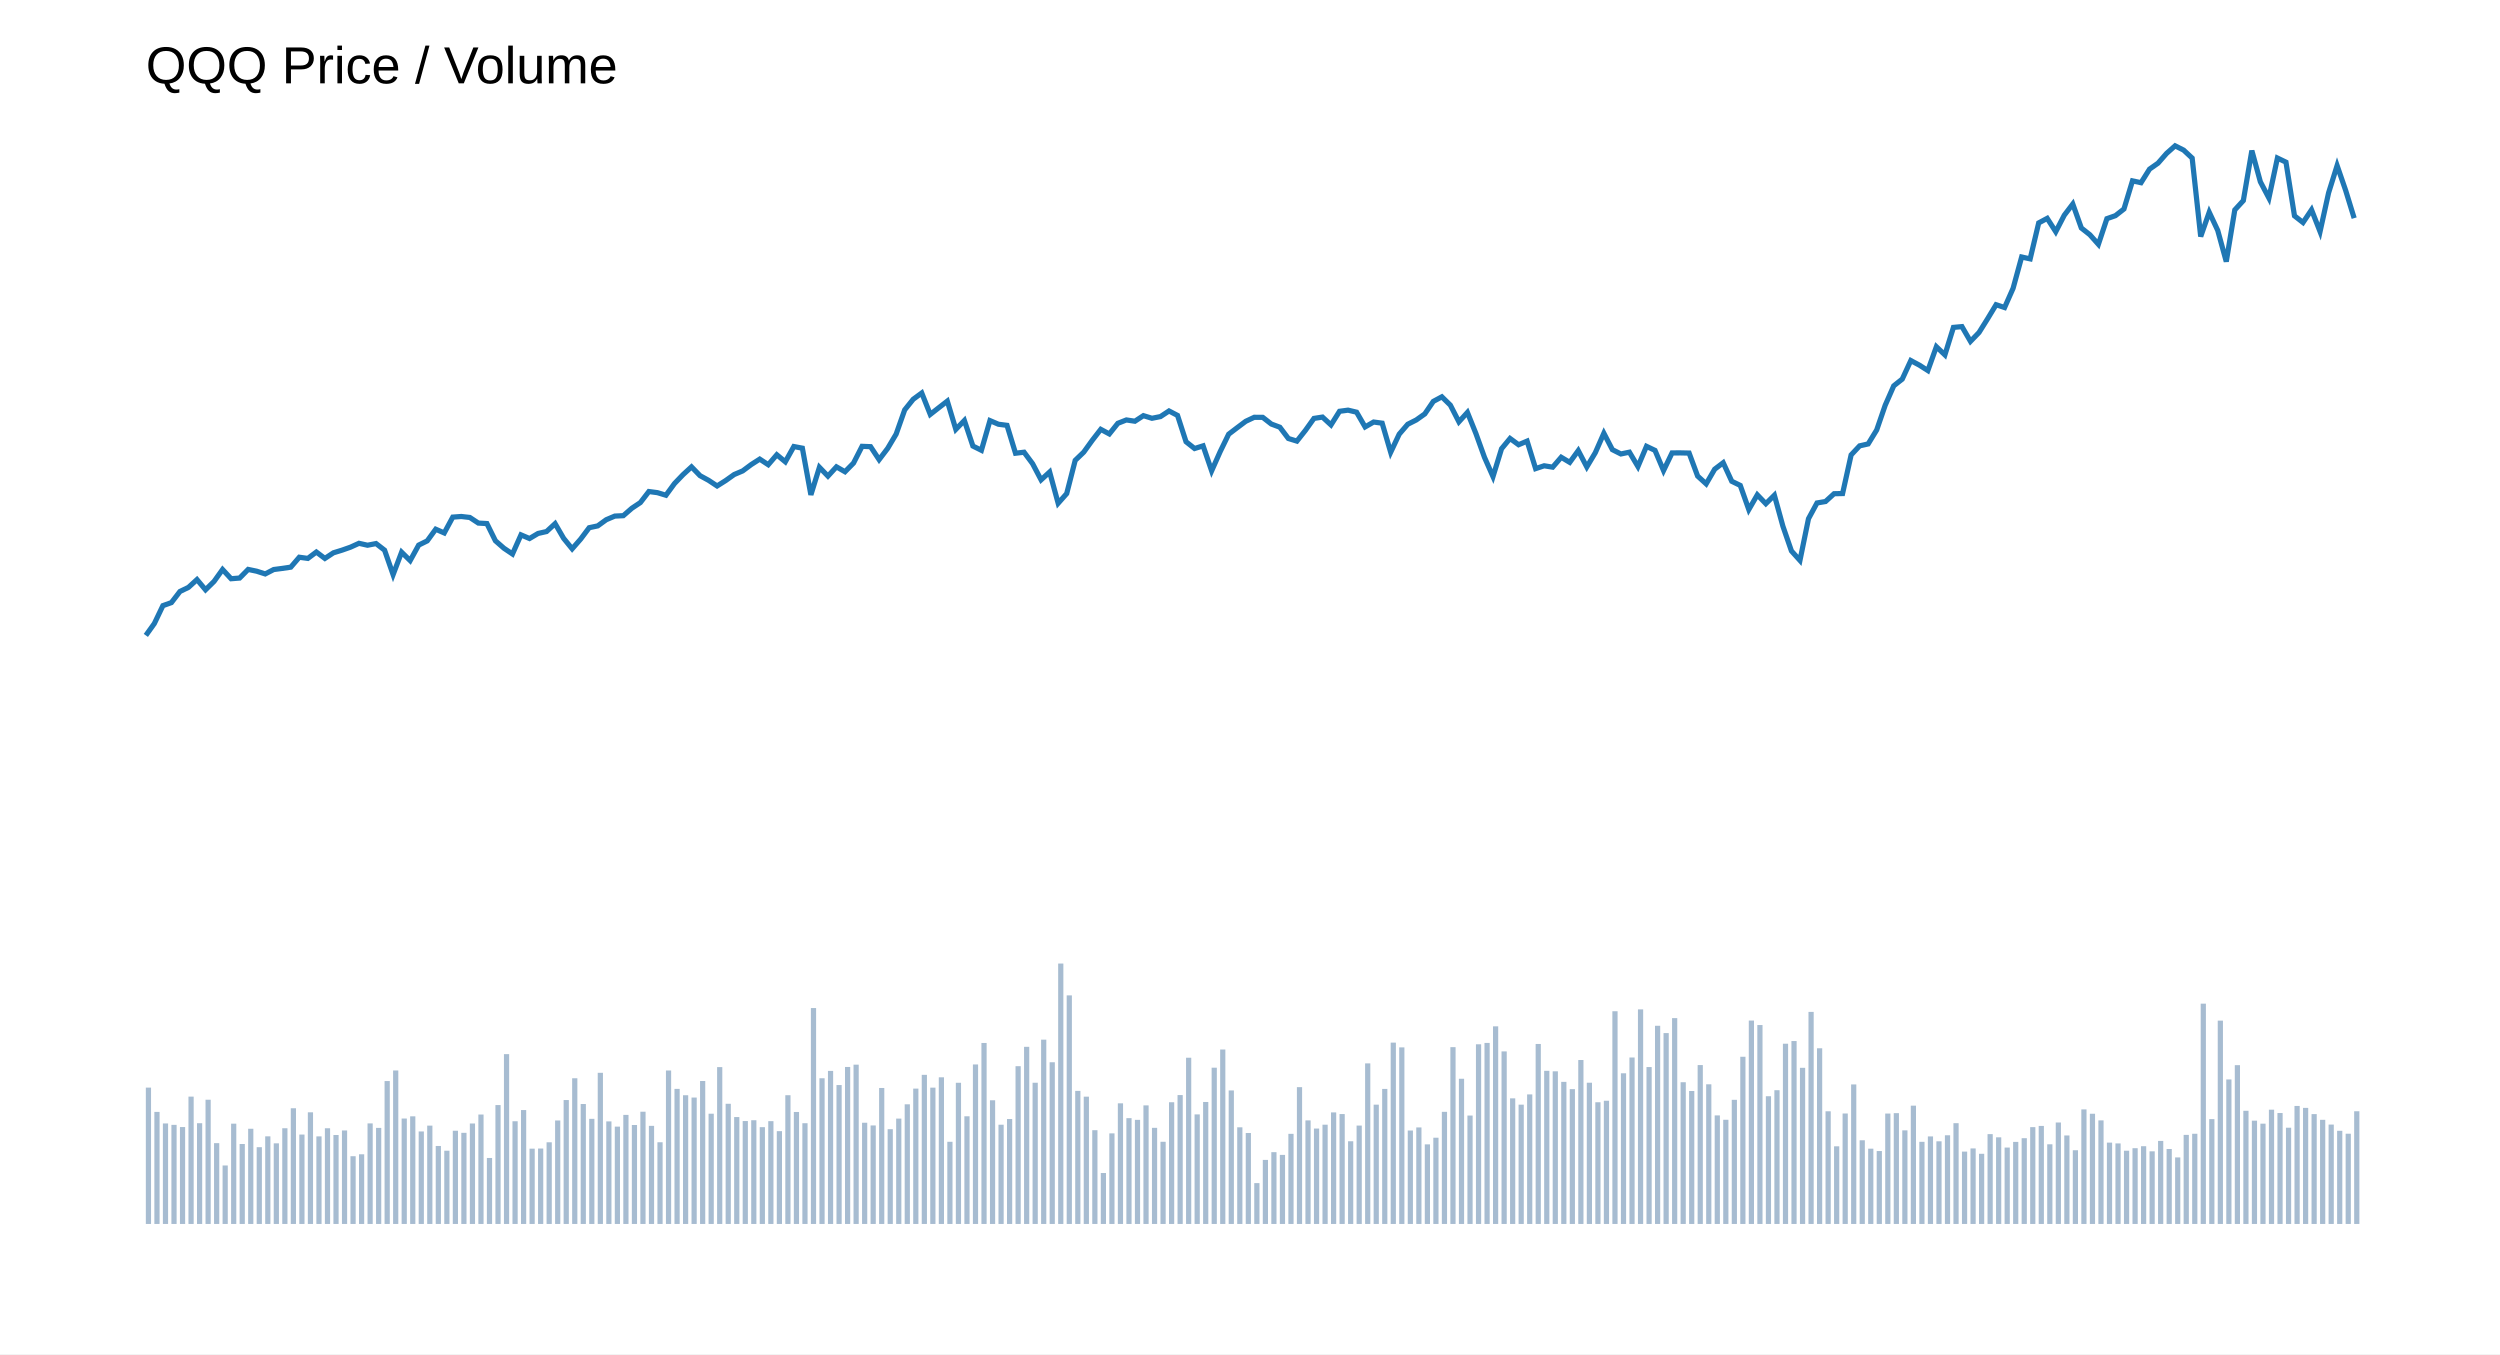
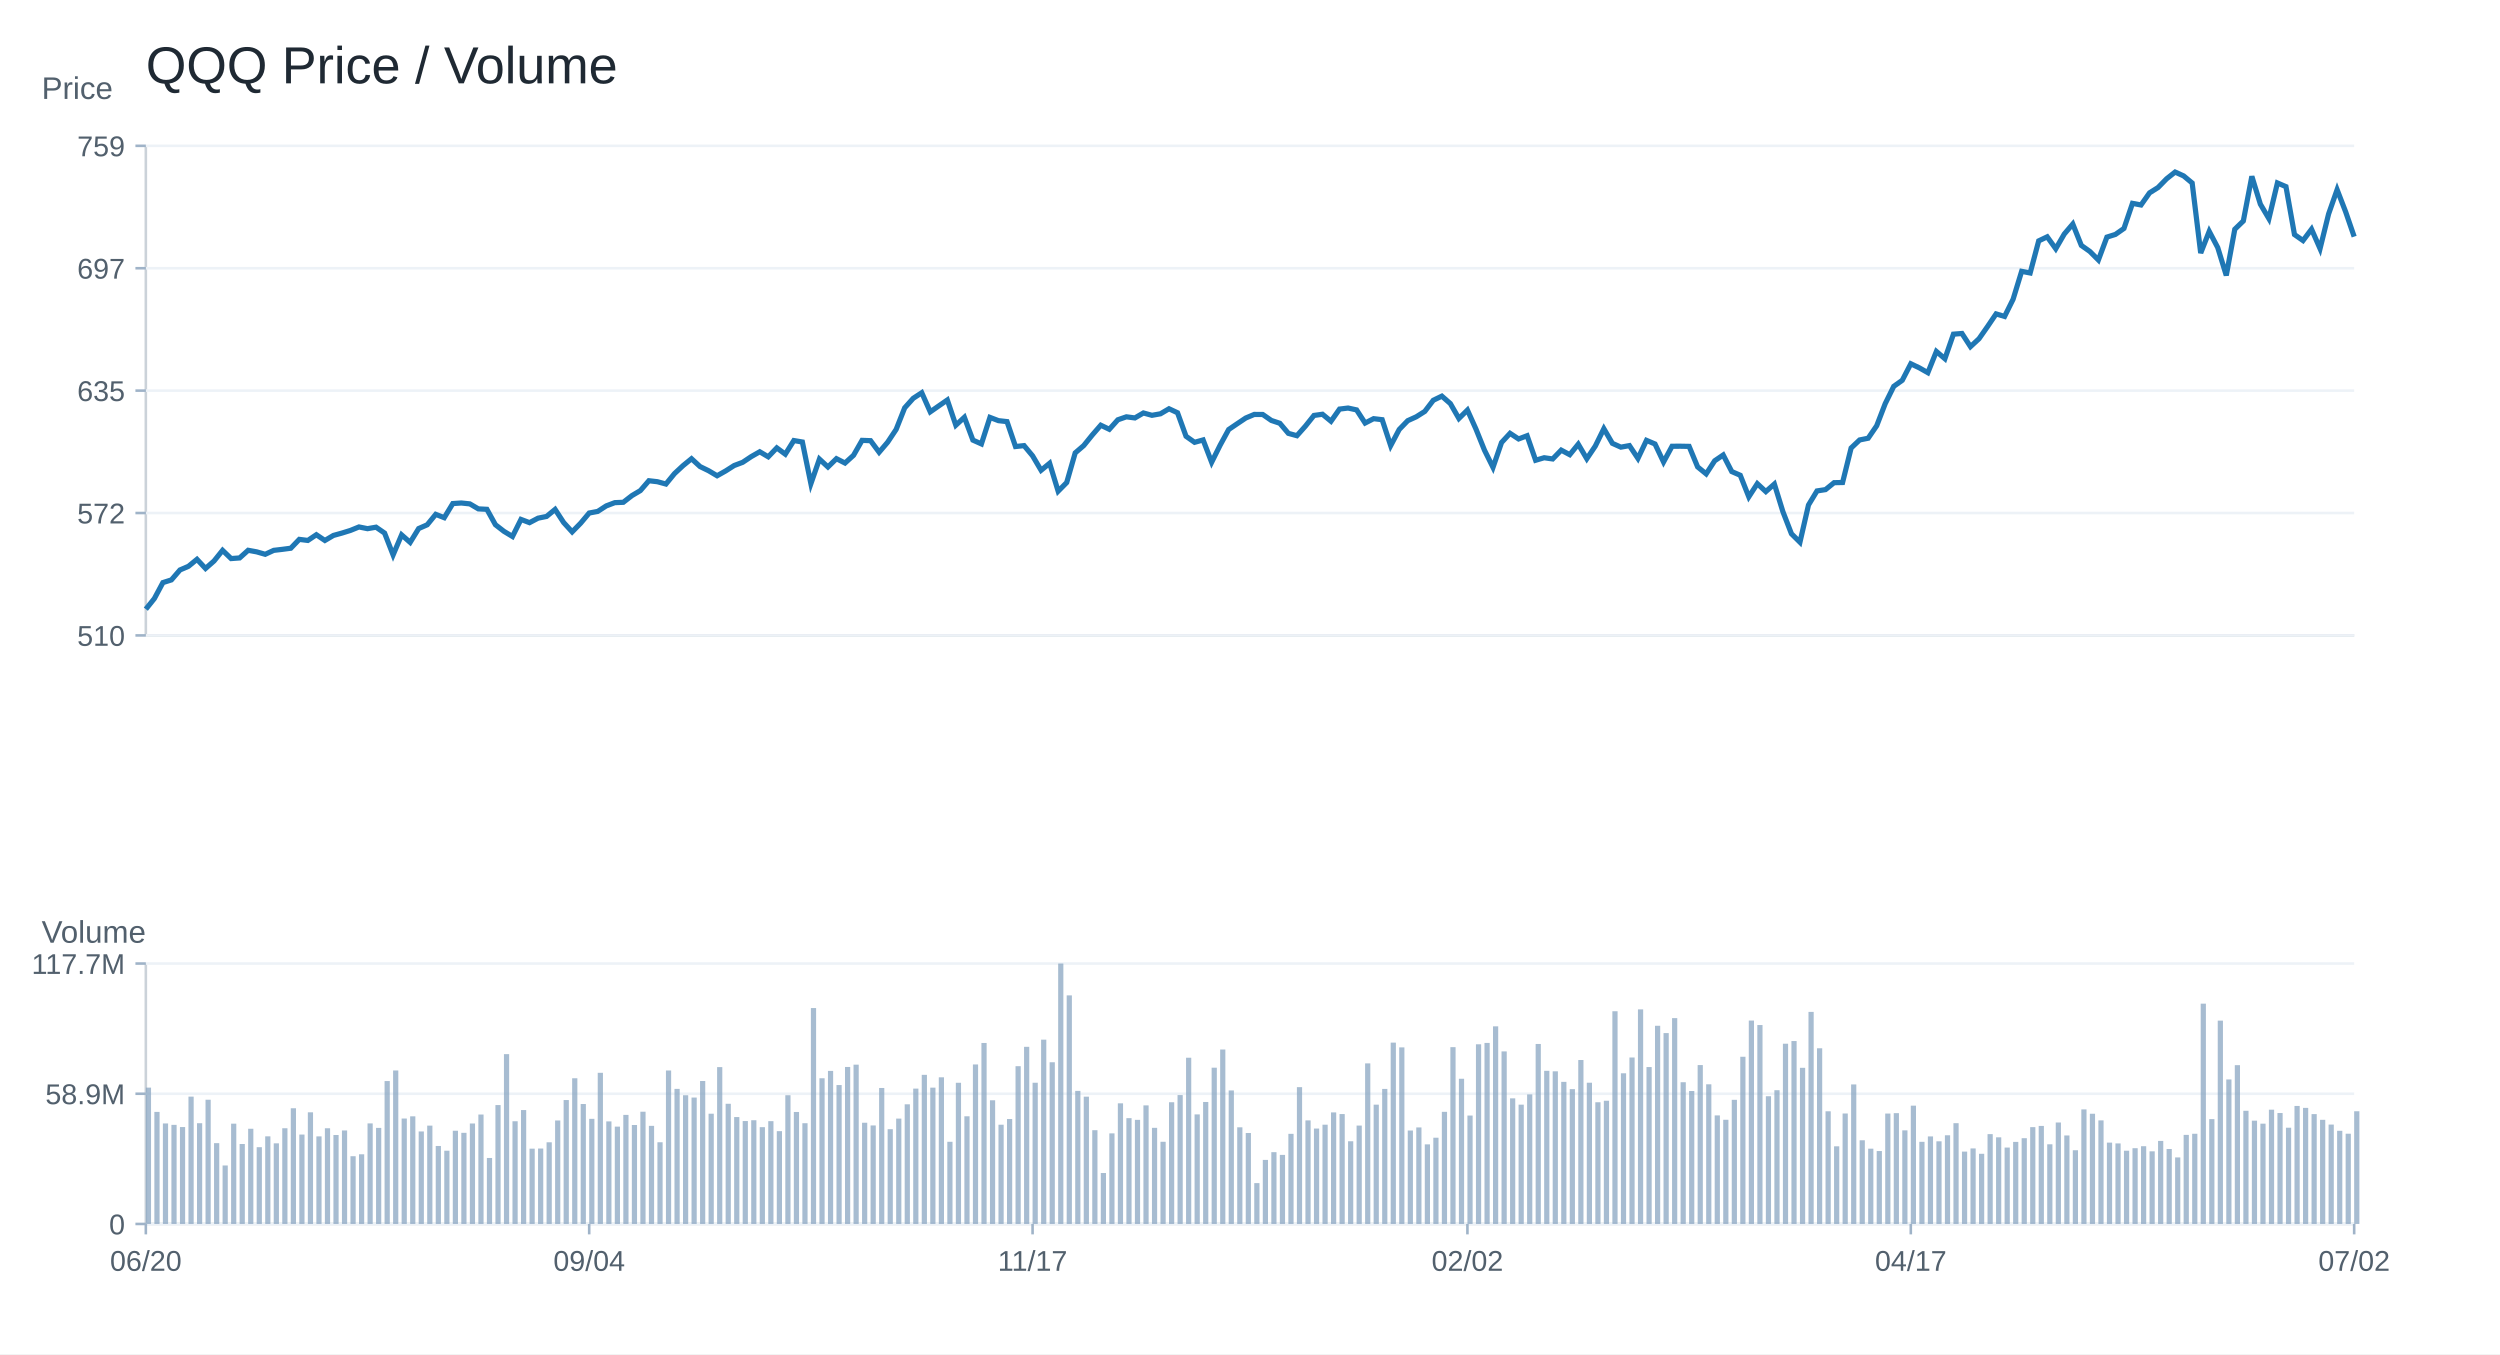
<svg xmlns="http://www.w3.org/2000/svg" width="960" height="520" viewBox="0 0 960 520">
  <rect width="100%" height="100%" fill="white" />
-   <text x="56" y="32" font-size="20" font-family="Arial">QQQ Price / Volume</text>
-   <polyline fill="none" stroke="#1f77b4" stroke-width="2" points="56.00,244.00 59.27,239.43 62.55,232.57 65.82,231.40 69.10,227.13 72.37,225.55 75.64,222.56 78.92,226.48 82.19,223.27 85.47,218.69 88.74,222.23 92.02,221.97 95.29,218.66 98.56,219.34 101.84,220.39 105.11,218.70 108.39,218.27 111.66,217.79 114.93,213.98 118.21,214.43 121.48,211.98 124.76,214.44 128.03,212.28 131.31,211.27 134.58,210.12 137.85,208.63 141.13,209.37 144.40,208.73 147.68,211.27 150.95,220.66 154.22,212.04 157.50,215.27 160.77,209.32 164.05,207.70 167.32,203.22 170.59,204.65 173.87,198.57 177.14,198.33 180.42,198.71 183.69,200.86 186.97,201.05 190.24,207.66 193.51,210.52 196.79,212.73 200.06,205.39 203.34,206.79 206.61,204.85 209.88,204.11 213.16,201.08 216.43,206.72 219.71,210.75 222.98,207.00 226.25,202.64 229.53,201.94 232.80,199.57 236.08,198.18 239.35,198.02 242.63,195.17 245.90,192.99 249.17,188.75 252.45,189.18 255.72,190.17 259.00,185.68 262.27,182.28 265.54,179.28 268.82,182.66 272.09,184.44 275.37,186.61 278.64,184.55 281.92,182.22 285.19,180.83 288.46,178.40 291.74,176.30 295.01,178.45 298.29,174.63 301.56,177.33 304.83,171.47 308.11,172.10 311.38,190.02 314.66,179.44 317.93,182.83 321.20,179.27 324.48,181.15 327.75,177.82 331.03,171.39 334.30,171.52 337.58,176.50 340.85,172.20 344.12,166.69 347.40,157.40 350.67,153.32 353.95,150.91 357.22,159.13 360.49,156.57 363.77,154.03 367.04,164.87 370.32,161.47 373.59,171.28 376.86,172.91 380.14,161.51 383.41,162.91 386.69,163.33 389.96,174.04 393.24,173.65 396.51,178.05 399.78,184.26 403.06,181.25 406.33,193.25 409.61,189.54 412.88,176.78 416.15,173.63 419.43,169.08 422.70,164.87 425.98,166.63 429.25,162.55 432.53,161.26 435.80,161.75 439.07,159.61 442.35,160.62 445.62,159.97 448.90,157.81 452.17,159.52 455.44,169.63 458.72,172.23 461.99,171.21 465.27,180.80 468.54,173.44 471.81,166.73 475.09,164.23 478.36,161.78 481.64,160.24 484.91,160.27 488.19,162.83 491.46,164.05 494.73,168.38 498.01,169.39 501.28,165.26 504.56,160.67 507.83,160.16 511.10,163.17 514.38,157.94 517.65,157.50 520.93,158.28 524.20,163.94 527.47,162.06 530.75,162.50 534.02,173.67 537.30,166.71 540.57,162.92 543.85,161.26 547.12,158.94 550.39,154.14 553.67,152.38 556.94,155.58 560.22,161.98 563.49,158.37 566.76,166.51 570.04,175.62 573.31,183.00 576.59,172.32 579.86,168.37 583.14,170.78 586.41,169.39 589.68,179.95 592.96,178.86 596.23,179.39 599.51,175.59 602.78,177.55 606.05,173.03 609.33,179.30 612.60,173.83 615.88,166.37 619.15,172.67 622.42,174.32 625.70,173.64 628.97,179.15 632.25,171.39 635.52,172.95 638.80,180.70 642.07,173.92 645.34,173.91 648.62,173.98 651.89,182.81 655.17,185.80 658.44,180.17 661.71,177.69 664.99,184.81 668.26,186.40 671.54,195.67 674.81,190.02 678.08,193.42 681.36,190.17 684.63,202.06 687.91,211.56 691.18,215.20 694.46,199.19 697.73,193.14 701.00,192.58 704.28,189.59 707.55,189.52 710.83,174.69 714.10,171.21 717.37,170.47 720.65,165.11 723.92,155.61 727.20,148.16 730.47,145.56 733.75,138.46 737.02,140.20 740.29,142.29 743.57,133.15 746.84,136.28 750.12,125.72 753.39,125.42 756.66,131.08 759.94,127.68 763.21,122.45 766.49,117.02 769.76,118.09 773.03,110.70 776.31,98.70 779.58,99.40 782.86,85.60 786.13,83.85 789.41,88.98 792.68,82.65 795.95,78.34 799.23,87.55 802.50,90.13 805.78,93.82 809.05,83.97 812.32,82.82 815.60,80.25 818.87,69.46 822.15,70.16 825.42,64.95 828.69,62.65 831.97,58.90 835.24,56.00 838.52,57.65 841.79,60.70 845.07,90.83 848.34,81.50 851.61,88.48 854.89,100.46 858.16,80.61 861.44,77.03 864.71,57.83 867.98,69.81 871.26,76.04 874.53,60.69 877.81,62.27 881.08,82.88 884.36,85.45 887.63,80.57 890.90,88.93 894.18,74.04 897.45,63.58 900.73,73.11 904.00,83.77" />
+   <text x="56.00" y="32.00" font-size="20" font-family="Arial" fill="#1f2933" text-anchor="start">QQQ Price / Volume</text>
+   <line x1="56" y1="244" x2="904" y2="244" stroke="#cbd2d9" />
+   <line x1="56" y1="56" x2="56" y2="244" stroke="#cbd2d9" />
+   <text x="16.00" y="38.00" font-size="12" font-family="Arial" fill="#52606d" text-anchor="start">Price</text>
+   <line x1="56" y1="244.00" x2="904" y2="244.00" stroke="#edf2f7" />
+   <line x1="52" y1="244.00" x2="56" y2="244.00" stroke="#9fb3c8" />
+   <text x="48.00" y="248.00" font-size="11" font-family="Arial" fill="#52606d" text-anchor="end">510</text>
+   <line x1="56" y1="197.00" x2="904" y2="197.00" stroke="#edf2f7" />
+   <line x1="52" y1="197.00" x2="56" y2="197.00" stroke="#9fb3c8" />
+   <text x="48.00" y="201.00" font-size="11" font-family="Arial" fill="#52606d" text-anchor="end">572</text>
+   <line x1="56" y1="150.00" x2="904" y2="150.00" stroke="#edf2f7" />
+   <line x1="52" y1="150.00" x2="56" y2="150.00" stroke="#9fb3c8" />
+   <text x="48.00" y="154.00" font-size="11" font-family="Arial" fill="#52606d" text-anchor="end">635</text>
+   <line x1="56" y1="103.00" x2="904" y2="103.00" stroke="#edf2f7" />
+   <line x1="52" y1="103.00" x2="56" y2="103.00" stroke="#9fb3c8" />
+   <text x="48.00" y="107.00" font-size="11" font-family="Arial" fill="#52606d" text-anchor="end">697</text>
+   <line x1="56" y1="56.00" x2="904" y2="56.00" stroke="#edf2f7" />
+   <line x1="52" y1="56.00" x2="56" y2="56.00" stroke="#9fb3c8" />
+   <text x="48.00" y="60.00" font-size="11" font-family="Arial" fill="#52606d" text-anchor="end">759</text>
+   <polyline fill="none" stroke="#1f77b4" stroke-width="2" points="56.00,233.93 59.27,229.85 62.55,223.72 65.82,222.68 69.10,218.87 72.37,217.46 75.64,214.78 78.92,218.29 82.19,215.42 85.47,211.33 88.74,214.49 92.02,214.25 95.29,211.31 98.56,211.91 101.84,212.85 105.11,211.34 108.39,210.95 111.66,210.52 114.93,207.12 118.21,207.53 121.48,205.34 124.76,207.54 128.03,205.61 131.31,204.70 134.58,203.68 137.85,202.35 141.13,203.01 144.40,202.44 147.68,204.70 150.95,213.09 154.22,205.39 157.50,208.28 160.77,202.96 164.05,201.52 167.32,197.51 170.59,198.79 173.87,193.37 177.14,193.15 180.42,193.49 183.69,195.41 186.97,195.58 190.24,201.49 193.51,204.03 196.79,206.01 200.06,199.46 203.34,200.70 206.61,198.98 209.88,198.31 213.16,195.61 216.43,200.64 219.71,204.24 222.98,200.89 226.25,197.00 229.53,196.38 232.80,194.26 236.08,193.02 239.35,192.88 242.63,190.33 245.90,188.39 249.17,184.60 252.45,184.98 255.72,185.87 259.00,181.86 262.27,178.82 265.54,176.15 268.82,179.16 272.09,180.75 275.37,182.69 278.64,180.85 281.92,178.76 285.19,177.53 288.46,175.35 291.74,173.48 295.01,175.41 298.29,171.99 301.56,174.40 304.83,169.17 308.11,169.73 311.38,185.73 314.66,176.29 317.93,179.32 321.20,176.13 324.48,177.81 327.75,174.84 331.03,169.10 334.30,169.22 337.58,173.66 340.85,169.82 344.12,164.90 347.40,156.61 350.67,152.96 353.95,150.81 357.22,158.15 360.49,155.87 363.77,153.60 367.04,163.28 370.32,160.24 373.59,169.00 376.86,170.46 380.14,160.28 383.41,161.53 386.69,161.90 389.96,171.47 393.24,171.12 396.51,175.04 399.78,180.59 403.06,177.90 406.33,188.62 409.61,185.30 412.88,173.91 416.15,171.10 419.43,167.04 422.70,163.28 425.98,164.85 429.25,161.20 432.53,160.06 435.80,160.49 439.07,158.58 442.35,159.48 445.62,158.90 448.90,156.97 452.17,158.50 455.44,167.53 458.72,169.85 461.99,168.94 465.27,177.50 468.54,170.93 471.81,164.94 475.09,162.71 478.36,160.52 481.64,159.14 484.91,159.17 488.19,161.45 491.46,162.54 494.73,166.41 498.01,167.31 501.28,163.63 504.56,159.53 507.83,159.07 511.10,161.76 514.38,157.09 517.65,156.69 520.93,157.40 524.20,162.45 527.47,160.77 530.75,161.16 534.02,171.13 537.30,164.92 540.57,161.54 543.85,160.05 547.12,157.98 550.39,153.70 553.67,152.12 556.94,154.98 560.22,160.70 563.49,157.47 566.76,164.74 570.04,172.88 573.31,179.47 576.59,169.93 579.86,166.40 583.14,168.56 586.41,167.32 589.68,176.74 592.96,175.77 596.23,176.24 599.51,172.85 602.78,174.60 606.05,170.57 609.33,176.16 612.60,171.28 615.88,164.62 619.15,170.24 622.42,171.71 625.70,171.11 628.97,176.03 632.25,169.10 635.52,170.49 638.80,177.41 642.07,171.36 645.34,171.35 648.62,171.41 651.89,179.29 655.17,181.97 658.44,176.94 661.71,174.72 664.99,181.08 668.26,182.50 671.54,190.78 674.81,185.73 678.08,188.77 681.36,185.87 684.63,196.48 687.91,204.96 691.18,208.21 694.46,193.92 697.73,188.52 701.00,188.01 704.28,185.35 707.55,185.28 710.83,172.04 714.10,168.94 717.37,168.28 720.65,163.49 723.92,155.01 727.20,148.36 730.47,146.03 733.75,139.69 737.02,141.25 740.29,143.11 743.57,134.96 746.84,137.75 750.12,128.32 753.39,128.06 756.66,133.11 759.94,130.07 763.21,125.40 766.49,120.55 769.76,121.51 773.03,114.91 776.31,104.19 779.58,104.82 782.86,92.50 786.13,90.94 789.41,95.52 792.68,89.87 795.95,86.02 799.23,94.24 802.50,96.55 805.78,99.84 809.05,91.05 812.32,90.02 815.60,87.72 818.87,78.09 822.15,78.71 825.42,74.06 828.69,72.01 831.97,68.66 835.24,66.07 838.52,67.55 841.79,70.27 845.07,97.17 848.34,88.84 851.61,95.07 854.89,105.77 858.16,88.04 861.44,84.85 864.71,67.71 867.98,78.40 871.26,83.96 874.53,70.26 877.81,71.67 881.08,90.07 884.36,92.37 887.63,88.01 890.90,95.47 894.18,82.17 897.45,72.84 900.73,81.35 904.00,90.87" />
+   <line x1="56" y1="470" x2="904" y2="470" stroke="#cbd2d9" />
+   <line x1="56" y1="370" x2="56" y2="470" stroke="#cbd2d9" />
+   <text x="16.00" y="362.00" font-size="12" font-family="Arial" fill="#52606d" text-anchor="start">Volume</text>
+   <line x1="56" y1="470.00" x2="904" y2="470.00" stroke="#edf2f7" />
+   <line x1="52" y1="470.00" x2="56" y2="470.00" stroke="#9fb3c8" />
+   <text x="48.00" y="474.00" font-size="11" font-family="Arial" fill="#52606d" text-anchor="end">0</text>
+   <line x1="56" y1="420.00" x2="904" y2="420.00" stroke="#edf2f7" />
+   <line x1="52" y1="420.00" x2="56" y2="420.00" stroke="#9fb3c8" />
+   <text x="48.00" y="424.00" font-size="11" font-family="Arial" fill="#52606d" text-anchor="end">58.9M</text>
+   <line x1="56" y1="370.00" x2="904" y2="370.00" stroke="#edf2f7" />
+   <line x1="52" y1="370.00" x2="56" y2="370.00" stroke="#9fb3c8" />
+   <text x="48.00" y="374.00" font-size="11" font-family="Arial" fill="#52606d" text-anchor="end">117.7M</text>
+   <line x1="56.00" y1="470" x2="56.00" y2="474" stroke="#9fb3c8" />
+   <text x="56.00" y="488.00" font-size="11" font-family="Arial" fill="#52606d" text-anchor="middle">06/20</text>
+   <line x1="226.25" y1="470" x2="226.25" y2="474" stroke="#9fb3c8" />
+   <text x="226.25" y="488.00" font-size="11" font-family="Arial" fill="#52606d" text-anchor="middle">09/04</text>
+   <line x1="396.51" y1="470" x2="396.51" y2="474" stroke="#9fb3c8" />
+   <text x="396.51" y="488.00" font-size="11" font-family="Arial" fill="#52606d" text-anchor="middle">11/17</text>
+   <line x1="563.49" y1="470" x2="563.49" y2="474" stroke="#9fb3c8" />
+   <text x="563.49" y="488.00" font-size="11" font-family="Arial" fill="#52606d" text-anchor="middle">02/02</text>
+   <line x1="733.75" y1="470" x2="733.75" y2="474" stroke="#9fb3c8" />
+   <text x="733.75" y="488.00" font-size="11" font-family="Arial" fill="#52606d" text-anchor="middle">04/17</text>
+   <line x1="904.00" y1="470" x2="904.00" y2="474" stroke="#9fb3c8" />
+   <text x="904.00" y="488.00" font-size="11" font-family="Arial" fill="#52606d" text-anchor="middle">07/02</text>
  <rect x="56.0" y="417.646" width="2" height="52.354" fill="#8aa6c1" opacity="0.75" />
  <rect x="59.274" y="426.969" width="2" height="43.031" fill="#8aa6c1" opacity="0.75" />
  <rect x="62.548" y="431.406" width="2" height="38.594" fill="#8aa6c1" opacity="0.75" />
  <rect x="65.822" y="431.948" width="2" height="38.052" fill="#8aa6c1" opacity="0.75" />
  <rect x="69.097" y="432.791" width="2" height="37.209" fill="#8aa6c1" opacity="0.75" />
  <rect x="72.371" y="421.099" width="2" height="48.901" fill="#8aa6c1" opacity="0.75" />
  <rect x="75.645" y="431.315" width="2" height="38.685" fill="#8aa6c1" opacity="0.75" />
  <rect x="78.919" y="422.297" width="2" height="47.703" fill="#8aa6c1" opacity="0.75" />
  <rect x="82.193" y="438.968" width="2" height="31.032" fill="#8aa6c1" opacity="0.75" />
  <rect x="85.467" y="447.541" width="2" height="22.459" fill="#8aa6c1" opacity="0.75" />
  <rect x="88.741" y="431.485" width="2" height="38.515" fill="#8aa6c1" opacity="0.75" />
  <rect x="92.015" y="439.295" width="2" height="30.705" fill="#8aa6c1" opacity="0.75" />
  <rect x="95.29" y="433.441" width="2" height="36.559" fill="#8aa6c1" opacity="0.75" />
  <rect x="98.564" y="440.52" width="2" height="29.48" fill="#8aa6c1" opacity="0.75" />
  <rect x="101.838" y="436.352" width="2" height="33.648" fill="#8aa6c1" opacity="0.75" />
  <rect x="105.112" y="439.04" width="2" height="30.96" fill="#8aa6c1" opacity="0.75" />
  <rect x="108.386" y="433.244" width="2" height="36.756" fill="#8aa6c1" opacity="0.75" />
  <rect x="111.66" y="425.569" width="2" height="44.431" fill="#8aa6c1" opacity="0.75" />
  <rect x="114.934" y="435.668" width="2" height="34.332" fill="#8aa6c1" opacity="0.75" />
  <rect x="118.208" y="427.123" width="2" height="42.877" fill="#8aa6c1" opacity="0.75" />
  <rect x="121.483" y="436.372" width="2" height="33.628" fill="#8aa6c1" opacity="0.75" />
  <rect x="124.757" y="433.25" width="2" height="36.75" fill="#8aa6c1" opacity="0.75" />
  <rect x="128.031" y="435.845" width="2" height="34.155" fill="#8aa6c1" opacity="0.75" />
  <rect x="131.305" y="434.095" width="2" height="35.905" fill="#8aa6c1" opacity="0.75" />
  <rect x="134.579" y="443.985" width="2" height="26.015" fill="#8aa6c1" opacity="0.75" />
  <rect x="137.853" y="443.248" width="2" height="26.752" fill="#8aa6c1" opacity="0.75" />
  <rect x="141.127" y="431.388" width="2" height="38.612" fill="#8aa6c1" opacity="0.75" />
  <rect x="144.402" y="433.111" width="2" height="36.889" fill="#8aa6c1" opacity="0.75" />
  <rect x="147.676" y="415.123" width="2" height="54.877" fill="#8aa6c1" opacity="0.75" />
  <rect x="150.95" y="411.057" width="2" height="58.943" fill="#8aa6c1" opacity="0.75" />
  <rect x="154.224" y="429.514" width="2" height="40.486" fill="#8aa6c1" opacity="0.75" />
  <rect x="157.498" y="428.667" width="2" height="41.333" fill="#8aa6c1" opacity="0.75" />
  <rect x="160.772" y="434.479" width="2" height="35.521" fill="#8aa6c1" opacity="0.75" />
  <rect x="164.046" y="432.237" width="2" height="37.763" fill="#8aa6c1" opacity="0.75" />
  <rect x="167.32" y="440.057" width="2" height="29.943" fill="#8aa6c1" opacity="0.75" />
  <rect x="170.595" y="441.877" width="2" height="28.123" fill="#8aa6c1" opacity="0.75" />
  <rect x="173.869" y="434.207" width="2" height="35.793" fill="#8aa6c1" opacity="0.75" />
  <rect x="177.143" y="435.001" width="2" height="34.999" fill="#8aa6c1" opacity="0.75" />
  <rect x="180.417" y="431.42" width="2" height="38.58" fill="#8aa6c1" opacity="0.75" />
  <rect x="183.691" y="427.976" width="2" height="42.024" fill="#8aa6c1" opacity="0.75" />
  <rect x="186.965" y="444.664" width="2" height="25.336" fill="#8aa6c1" opacity="0.75" />
  <rect x="190.239" y="424.348" width="2" height="45.652" fill="#8aa6c1" opacity="0.75" />
  <rect x="193.514" y="404.789" width="2" height="65.211" fill="#8aa6c1" opacity="0.75" />
  <rect x="196.788" y="430.561" width="2" height="39.439" fill="#8aa6c1" opacity="0.75" />
  <rect x="200.062" y="426.259" width="2" height="43.741" fill="#8aa6c1" opacity="0.75" />
  <rect x="203.336" y="441.086" width="2" height="28.914" fill="#8aa6c1" opacity="0.75" />
  <rect x="206.61" y="441.036" width="2" height="28.964" fill="#8aa6c1" opacity="0.75" />
  <rect x="209.884" y="438.638" width="2" height="31.362" fill="#8aa6c1" opacity="0.75" />
  <rect x="213.158" y="430.263" width="2" height="39.737" fill="#8aa6c1" opacity="0.75" />
  <rect x="216.432" y="422.413" width="2" height="47.587" fill="#8aa6c1" opacity="0.75" />
  <rect x="219.707" y="414.05" width="2" height="55.95" fill="#8aa6c1" opacity="0.75" />
  <rect x="222.981" y="423.942" width="2" height="46.058" fill="#8aa6c1" opacity="0.75" />
  <rect x="226.255" y="429.636" width="2" height="40.364" fill="#8aa6c1" opacity="0.75" />
  <rect x="229.529" y="411.956" width="2" height="58.044" fill="#8aa6c1" opacity="0.75" />
  <rect x="232.803" y="430.616" width="2" height="39.384" fill="#8aa6c1" opacity="0.75" />
  <rect x="236.077" y="432.624" width="2" height="37.376" fill="#8aa6c1" opacity="0.75" />
  <rect x="239.351" y="428.122" width="2" height="41.878" fill="#8aa6c1" opacity="0.75" />
  <rect x="242.625" y="431.997" width="2" height="38.003" fill="#8aa6c1" opacity="0.75" />
  <rect x="245.9" y="426.901" width="2" height="43.099" fill="#8aa6c1" opacity="0.75" />
  <rect x="249.174" y="432.325" width="2" height="37.675" fill="#8aa6c1" opacity="0.75" />
  <rect x="252.448" y="438.625" width="2" height="31.375" fill="#8aa6c1" opacity="0.75" />
  <rect x="255.722" y="411.071" width="2" height="58.929" fill="#8aa6c1" opacity="0.75" />
  <rect x="258.996" y="418.133" width="2" height="51.867" fill="#8aa6c1" opacity="0.75" />
  <rect x="262.27" y="420.574" width="2" height="49.426" fill="#8aa6c1" opacity="0.75" />
  <rect x="265.544" y="421.458" width="2" height="48.542" fill="#8aa6c1" opacity="0.75" />
  <rect x="268.819" y="415.105" width="2" height="54.895" fill="#8aa6c1" opacity="0.75" />
  <rect x="272.093" y="427.662" width="2" height="42.338" fill="#8aa6c1" opacity="0.75" />
  <rect x="275.367" y="409.767" width="2" height="60.233" fill="#8aa6c1" opacity="0.75" />
  <rect x="278.641" y="423.851" width="2" height="46.149" fill="#8aa6c1" opacity="0.75" />
  <rect x="281.915" y="428.951" width="2" height="41.049" fill="#8aa6c1" opacity="0.75" />
  <rect x="285.189" y="430.479" width="2" height="39.521" fill="#8aa6c1" opacity="0.75" />
  <rect x="288.463" y="430.168" width="2" height="39.832" fill="#8aa6c1" opacity="0.75" />
  <rect x="291.737" y="432.83" width="2" height="37.17" fill="#8aa6c1" opacity="0.75" />
  <rect x="295.012" y="430.522" width="2" height="39.478" fill="#8aa6c1" opacity="0.75" />
  <rect x="298.286" y="434.361" width="2" height="35.639" fill="#8aa6c1" opacity="0.75" />
  <rect x="301.56" y="420.562" width="2" height="49.438" fill="#8aa6c1" opacity="0.75" />
  <rect x="304.834" y="427" width="2" height="43" fill="#8aa6c1" opacity="0.75" />
  <rect x="308.108" y="431.313" width="2" height="38.687" fill="#8aa6c1" opacity="0.75" />
  <rect x="311.382" y="387.095" width="2" height="82.905" fill="#8aa6c1" opacity="0.75" />
  <rect x="314.656" y="414.054" width="2" height="55.946" fill="#8aa6c1" opacity="0.75" />
  <rect x="317.931" y="411.225" width="2" height="58.775" fill="#8aa6c1" opacity="0.75" />
  <rect x="321.205" y="416.659" width="2" height="53.341" fill="#8aa6c1" opacity="0.75" />
  <rect x="324.479" y="409.715" width="2" height="60.285" fill="#8aa6c1" opacity="0.75" />
  <rect x="327.753" y="408.829" width="2" height="61.171" fill="#8aa6c1" opacity="0.75" />
  <rect x="331.027" y="431.134" width="2" height="38.866" fill="#8aa6c1" opacity="0.75" />
  <rect x="334.301" y="432.173" width="2" height="37.827" fill="#8aa6c1" opacity="0.75" />
  <rect x="337.575" y="417.786" width="2" height="52.214" fill="#8aa6c1" opacity="0.75" />
  <rect x="340.849" y="433.612" width="2" height="36.388" fill="#8aa6c1" opacity="0.75" />
  <rect x="344.124" y="429.545" width="2" height="40.455" fill="#8aa6c1" opacity="0.75" />
  <rect x="347.398" y="424.054" width="2" height="45.946" fill="#8aa6c1" opacity="0.75" />
  <rect x="350.672" y="418.026" width="2" height="51.974" fill="#8aa6c1" opacity="0.75" />
  <rect x="353.946" y="412.737" width="2" height="57.263" fill="#8aa6c1" opacity="0.75" />
  <rect x="357.22" y="417.658" width="2" height="52.342" fill="#8aa6c1" opacity="0.75" />
  <rect x="360.494" y="413.687" width="2" height="56.313" fill="#8aa6c1" opacity="0.75" />
  <rect x="363.768" y="438.445" width="2" height="31.555" fill="#8aa6c1" opacity="0.75" />
  <rect x="367.042" y="415.788" width="2" height="54.212" fill="#8aa6c1" opacity="0.75" />
  <rect x="370.317" y="428.649" width="2" height="41.351" fill="#8aa6c1" opacity="0.75" />
  <rect x="373.591" y="408.752" width="2" height="61.248" fill="#8aa6c1" opacity="0.75" />
  <rect x="376.865" y="400.497" width="2" height="69.503" fill="#8aa6c1" opacity="0.75" />
  <rect x="380.139" y="422.507" width="2" height="47.493" fill="#8aa6c1" opacity="0.75" />
  <rect x="383.413" y="431.893" width="2" height="38.107" fill="#8aa6c1" opacity="0.75" />
  <rect x="386.687" y="429.705" width="2" height="40.295" fill="#8aa6c1" opacity="0.75" />
  <rect x="389.961" y="409.416" width="2" height="60.584" fill="#8aa6c1" opacity="0.75" />
  <rect x="393.236" y="401.981" width="2" height="68.019" fill="#8aa6c1" opacity="0.75" />
  <rect x="396.51" y="415.771" width="2" height="54.229" fill="#8aa6c1" opacity="0.75" />
  <rect x="399.784" y="399.23" width="2" height="70.77" fill="#8aa6c1" opacity="0.75" />
  <rect x="403.058" y="407.906" width="2" height="62.094" fill="#8aa6c1" opacity="0.75" />
  <rect x="406.332" y="370.0" width="2" height="100.0" fill="#8aa6c1" opacity="0.75" />
  <rect x="409.606" y="382.229" width="2" height="87.771" fill="#8aa6c1" opacity="0.75" />
  <rect x="412.88" y="418.899" width="2" height="51.101" fill="#8aa6c1" opacity="0.75" />
  <rect x="416.154" y="421.113" width="2" height="48.887" fill="#8aa6c1" opacity="0.75" />
  <rect x="419.429" y="433.995" width="2" height="36.005" fill="#8aa6c1" opacity="0.75" />
  <rect x="422.703" y="450.437" width="2" height="19.563" fill="#8aa6c1" opacity="0.75" />
  <rect x="425.977" y="435.214" width="2" height="34.786" fill="#8aa6c1" opacity="0.75" />
  <rect x="429.251" y="423.677" width="2" height="46.323" fill="#8aa6c1" opacity="0.75" />
  <rect x="432.525" y="429.368" width="2" height="40.632" fill="#8aa6c1" opacity="0.75" />
  <rect x="435.799" y="430.025" width="2" height="39.975" fill="#8aa6c1" opacity="0.75" />
  <rect x="439.073" y="424.465" width="2" height="45.535" fill="#8aa6c1" opacity="0.75" />
  <rect x="442.347" y="433.087" width="2" height="36.913" fill="#8aa6c1" opacity="0.75" />
  <rect x="445.622" y="438.443" width="2" height="31.557" fill="#8aa6c1" opacity="0.75" />
  <rect x="448.896" y="423.262" width="2" height="46.738" fill="#8aa6c1" opacity="0.75" />
  <rect x="452.17" y="420.509" width="2" height="49.491" fill="#8aa6c1" opacity="0.75" />
  <rect x="455.444" y="406.167" width="2" height="63.833" fill="#8aa6c1" opacity="0.75" />
  <rect x="458.718" y="427.927" width="2" height="42.073" fill="#8aa6c1" opacity="0.75" />
  <rect x="461.992" y="423.158" width="2" height="46.842" fill="#8aa6c1" opacity="0.75" />
  <rect x="465.266" y="409.993" width="2" height="60.007" fill="#8aa6c1" opacity="0.75" />
  <rect x="468.541" y="403.01" width="2" height="66.99" fill="#8aa6c1" opacity="0.75" />
  <rect x="471.815" y="418.728" width="2" height="51.272" fill="#8aa6c1" opacity="0.75" />
  <rect x="475.089" y="432.883" width="2" height="37.117" fill="#8aa6c1" opacity="0.75" />
  <rect x="478.363" y="435.076" width="2" height="34.924" fill="#8aa6c1" opacity="0.75" />
  <rect x="481.637" y="454.314" width="2" height="15.686" fill="#8aa6c1" opacity="0.75" />
  <rect x="484.911" y="445.404" width="2" height="24.596" fill="#8aa6c1" opacity="0.75" />
  <rect x="488.185" y="442.433" width="2" height="27.567" fill="#8aa6c1" opacity="0.75" />
  <rect x="491.459" y="443.479" width="2" height="26.521" fill="#8aa6c1" opacity="0.75" />
  <rect x="494.734" y="435.394" width="2" height="34.606" fill="#8aa6c1" opacity="0.75" />
  <rect x="498.008" y="417.463" width="2" height="52.537" fill="#8aa6c1" opacity="0.75" />
  <rect x="501.282" y="430.228" width="2" height="39.772" fill="#8aa6c1" opacity="0.75" />
  <rect x="504.556" y="433.363" width="2" height="36.637" fill="#8aa6c1" opacity="0.75" />
  <rect x="507.83" y="431.883" width="2" height="38.117" fill="#8aa6c1" opacity="0.75" />
  <rect x="511.104" y="427.164" width="2" height="42.836" fill="#8aa6c1" opacity="0.75" />
  <rect x="514.378" y="427.799" width="2" height="42.201" fill="#8aa6c1" opacity="0.75" />
  <rect x="517.653" y="438.246" width="2" height="31.754" fill="#8aa6c1" opacity="0.75" />
  <rect x="520.927" y="432.222" width="2" height="37.778" fill="#8aa6c1" opacity="0.75" />
  <rect x="524.201" y="408.341" width="2" height="61.659" fill="#8aa6c1" opacity="0.75" />
  <rect x="527.475" y="424.193" width="2" height="45.807" fill="#8aa6c1" opacity="0.75" />
  <rect x="530.749" y="418.143" width="2" height="51.857" fill="#8aa6c1" opacity="0.75" />
  <rect x="534.023" y="400.366" width="2" height="69.634" fill="#8aa6c1" opacity="0.75" />
  <rect x="537.297" y="402.193" width="2" height="67.807" fill="#8aa6c1" opacity="0.75" />
  <rect x="540.571" y="434.113" width="2" height="35.887" fill="#8aa6c1" opacity="0.75" />
  <rect x="543.846" y="432.931" width="2" height="37.069" fill="#8aa6c1" opacity="0.75" />
  <rect x="547.12" y="439.439" width="2" height="30.561" fill="#8aa6c1" opacity="0.75" />
  <rect x="550.394" y="436.879" width="2" height="33.121" fill="#8aa6c1" opacity="0.75" />
  <rect x="553.668" y="426.947" width="2" height="43.053" fill="#8aa6c1" opacity="0.75" />
  <rect x="556.942" y="402.103" width="2" height="67.897" fill="#8aa6c1" opacity="0.75" />
  <rect x="560.216" y="414.242" width="2" height="55.758" fill="#8aa6c1" opacity="0.75" />
  <rect x="563.49" y="428.367" width="2" height="41.633" fill="#8aa6c1" opacity="0.75" />
  <rect x="566.764" y="401.007" width="2" height="68.993" fill="#8aa6c1" opacity="0.75" />
  <rect x="570.039" y="400.484" width="2" height="69.516" fill="#8aa6c1" opacity="0.75" />
  <rect x="573.313" y="394.111" width="2" height="75.889" fill="#8aa6c1" opacity="0.75" />
  <rect x="576.587" y="403.738" width="2" height="66.262" fill="#8aa6c1" opacity="0.75" />
  <rect x="579.861" y="421.761" width="2" height="48.239" fill="#8aa6c1" opacity="0.75" />
  <rect x="583.135" y="424.189" width="2" height="45.811" fill="#8aa6c1" opacity="0.75" />
  <rect x="586.409" y="420.252" width="2" height="49.748" fill="#8aa6c1" opacity="0.75" />
  <rect x="589.683" y="400.884" width="2" height="69.116" fill="#8aa6c1" opacity="0.75" />
  <rect x="592.958" y="411.196" width="2" height="58.804" fill="#8aa6c1" opacity="0.75" />
  <rect x="596.232" y="411.386" width="2" height="58.614" fill="#8aa6c1" opacity="0.75" />
  <rect x="599.506" y="415.431" width="2" height="54.569" fill="#8aa6c1" opacity="0.75" />
  <rect x="602.78" y="418.226" width="2" height="51.774" fill="#8aa6c1" opacity="0.75" />
  <rect x="606.054" y="407.043" width="2" height="62.957" fill="#8aa6c1" opacity="0.75" />
  <rect x="609.328" y="415.764" width="2" height="54.236" fill="#8aa6c1" opacity="0.75" />
  <rect x="612.602" y="423.268" width="2" height="46.732" fill="#8aa6c1" opacity="0.75" />
  <rect x="615.876" y="422.685" width="2" height="47.315" fill="#8aa6c1" opacity="0.75" />
  <rect x="619.151" y="388.315" width="2" height="81.685" fill="#8aa6c1" opacity="0.75" />
  <rect x="622.425" y="412.141" width="2" height="57.859" fill="#8aa6c1" opacity="0.75" />
  <rect x="625.699" y="406.077" width="2" height="63.923" fill="#8aa6c1" opacity="0.75" />
  <rect x="628.973" y="387.604" width="2" height="82.396" fill="#8aa6c1" opacity="0.75" />
  <rect x="632.247" y="409.747" width="2" height="60.253" fill="#8aa6c1" opacity="0.75" />
  <rect x="635.521" y="393.9" width="2" height="76.1" fill="#8aa6c1" opacity="0.75" />
  <rect x="638.795" y="396.703" width="2" height="73.297" fill="#8aa6c1" opacity="0.75" />
  <rect x="642.069" y="390.957" width="2" height="79.043" fill="#8aa6c1" opacity="0.75" />
  <rect x="645.344" y="415.577" width="2" height="54.423" fill="#8aa6c1" opacity="0.75" />
  <rect x="648.618" y="418.944" width="2" height="51.056" fill="#8aa6c1" opacity="0.75" />
  <rect x="651.892" y="408.989" width="2" height="61.011" fill="#8aa6c1" opacity="0.75" />
  <rect x="655.166" y="416.37" width="2" height="53.63" fill="#8aa6c1" opacity="0.75" />
  <rect x="658.44" y="428.318" width="2" height="41.682" fill="#8aa6c1" opacity="0.75" />
  <rect x="661.714" y="429.992" width="2" height="40.008" fill="#8aa6c1" opacity="0.75" />
  <rect x="664.988" y="422.33" width="2" height="47.67" fill="#8aa6c1" opacity="0.75" />
  <rect x="668.263" y="405.795" width="2" height="64.205" fill="#8aa6c1" opacity="0.75" />
  <rect x="671.537" y="391.894" width="2" height="78.106" fill="#8aa6c1" opacity="0.75" />
  <rect x="674.811" y="393.617" width="2" height="76.383" fill="#8aa6c1" opacity="0.75" />
  <rect x="678.085" y="420.952" width="2" height="49.048" fill="#8aa6c1" opacity="0.75" />
  <rect x="681.359" y="418.638" width="2" height="51.362" fill="#8aa6c1" opacity="0.75" />
  <rect x="684.633" y="400.788" width="2" height="69.212" fill="#8aa6c1" opacity="0.75" />
  <rect x="687.907" y="399.761" width="2" height="70.239" fill="#8aa6c1" opacity="0.75" />
  <rect x="691.181" y="410.037" width="2" height="59.963" fill="#8aa6c1" opacity="0.75" />
  <rect x="694.456" y="388.57" width="2" height="81.43" fill="#8aa6c1" opacity="0.75" />
  <rect x="697.73" y="402.535" width="2" height="67.465" fill="#8aa6c1" opacity="0.75" />
  <rect x="701.004" y="426.735" width="2" height="43.265" fill="#8aa6c1" opacity="0.75" />
  <rect x="704.278" y="440.182" width="2" height="29.818" fill="#8aa6c1" opacity="0.75" />
  <rect x="707.552" y="427.579" width="2" height="42.421" fill="#8aa6c1" opacity="0.75" />
  <rect x="710.826" y="416.421" width="2" height="53.579" fill="#8aa6c1" opacity="0.75" />
  <rect x="714.1" y="437.864" width="2" height="32.136" fill="#8aa6c1" opacity="0.75" />
  <rect x="717.375" y="441.091" width="2" height="28.909" fill="#8aa6c1" opacity="0.75" />
  <rect x="720.649" y="441.997" width="2" height="28.003" fill="#8aa6c1" opacity="0.75" />
  <rect x="723.923" y="427.602" width="2" height="42.398" fill="#8aa6c1" opacity="0.75" />
  <rect x="727.197" y="427.448" width="2" height="42.552" fill="#8aa6c1" opacity="0.75" />
  <rect x="730.471" y="434.057" width="2" height="35.943" fill="#8aa6c1" opacity="0.75" />
  <rect x="733.745" y="424.572" width="2" height="45.428" fill="#8aa6c1" opacity="0.75" />
  <rect x="737.019" y="438.458" width="2" height="31.542" fill="#8aa6c1" opacity="0.75" />
  <rect x="740.293" y="436.384" width="2" height="33.616" fill="#8aa6c1" opacity="0.75" />
  <rect x="743.568" y="438.263" width="2" height="31.737" fill="#8aa6c1" opacity="0.75" />
  <rect x="746.842" y="435.943" width="2" height="34.057" fill="#8aa6c1" opacity="0.75" />
  <rect x="750.116" y="431.303" width="2" height="38.697" fill="#8aa6c1" opacity="0.75" />
  <rect x="753.39" y="442.213" width="2" height="27.787" fill="#8aa6c1" opacity="0.75" />
  <rect x="756.664" y="440.998" width="2" height="29.002" fill="#8aa6c1" opacity="0.75" />
  <rect x="759.938" y="443.056" width="2" height="26.944" fill="#8aa6c1" opacity="0.75" />
  <rect x="763.212" y="435.499" width="2" height="34.501" fill="#8aa6c1" opacity="0.75" />
  <rect x="766.486" y="436.73" width="2" height="33.27" fill="#8aa6c1" opacity="0.75" />
  <rect x="769.761" y="440.663" width="2" height="29.337" fill="#8aa6c1" opacity="0.75" />
  <rect x="773.035" y="438.49" width="2" height="31.51" fill="#8aa6c1" opacity="0.75" />
  <rect x="776.309" y="437.065" width="2" height="32.935" fill="#8aa6c1" opacity="0.75" />
  <rect x="779.583" y="432.818" width="2" height="37.182" fill="#8aa6c1" opacity="0.75" />
  <rect x="782.857" y="432.358" width="2" height="37.642" fill="#8aa6c1" opacity="0.75" />
  <rect x="786.131" y="439.409" width="2" height="30.591" fill="#8aa6c1" opacity="0.75" />
  <rect x="789.405" y="431.04" width="2" height="38.96" fill="#8aa6c1" opacity="0.75" />
  <rect x="792.68" y="436.017" width="2" height="33.983" fill="#8aa6c1" opacity="0.75" />
  <rect x="795.954" y="441.695" width="2" height="28.305" fill="#8aa6c1" opacity="0.75" />
  <rect x="799.228" y="426.012" width="2" height="43.988" fill="#8aa6c1" opacity="0.75" />
  <rect x="802.502" y="427.675" width="2" height="42.325" fill="#8aa6c1" opacity="0.75" />
  <rect x="805.776" y="430.229" width="2" height="39.771" fill="#8aa6c1" opacity="0.75" />
  <rect x="809.05" y="438.763" width="2" height="31.237" fill="#8aa6c1" opacity="0.75" />
  <rect x="812.324" y="439.072" width="2" height="30.928" fill="#8aa6c1" opacity="0.75" />
  <rect x="815.598" y="441.872" width="2" height="28.128" fill="#8aa6c1" opacity="0.75" />
  <rect x="818.873" y="440.907" width="2" height="29.093" fill="#8aa6c1" opacity="0.75" />
  <rect x="822.147" y="440.148" width="2" height="29.852" fill="#8aa6c1" opacity="0.75" />
  <rect x="825.421" y="442.109" width="2" height="27.891" fill="#8aa6c1" opacity="0.75" />
  <rect x="828.695" y="438.116" width="2" height="31.884" fill="#8aa6c1" opacity="0.75" />
  <rect x="831.969" y="441.217" width="2" height="28.783" fill="#8aa6c1" opacity="0.75" />
  <rect x="835.243" y="444.448" width="2" height="25.552" fill="#8aa6c1" opacity="0.75" />
  <rect x="838.517" y="435.798" width="2" height="34.202" fill="#8aa6c1" opacity="0.75" />
  <rect x="841.792" y="435.363" width="2" height="34.637" fill="#8aa6c1" opacity="0.75" />
  <rect x="845.066" y="385.404" width="2" height="84.596" fill="#8aa6c1" opacity="0.75" />
  <rect x="848.34" y="429.742" width="2" height="40.258" fill="#8aa6c1" opacity="0.75" />
  <rect x="851.614" y="391.921" width="2" height="78.079" fill="#8aa6c1" opacity="0.75" />
  <rect x="854.888" y="414.511" width="2" height="55.489" fill="#8aa6c1" opacity="0.75" />
  <rect x="858.162" y="409.021" width="2" height="60.979" fill="#8aa6c1" opacity="0.75" />
  <rect x="861.436" y="426.542" width="2" height="43.458" fill="#8aa6c1" opacity="0.75" />
  <rect x="864.71" y="430.329" width="2" height="39.671" fill="#8aa6c1" opacity="0.75" />
  <rect x="867.985" y="431.485" width="2" height="38.515" fill="#8aa6c1" opacity="0.75" />
  <rect x="871.259" y="426.117" width="2" height="43.883" fill="#8aa6c1" opacity="0.75" />
  <rect x="874.533" y="427.403" width="2" height="42.597" fill="#8aa6c1" opacity="0.75" />
  <rect x="877.807" y="433.039" width="2" height="36.961" fill="#8aa6c1" opacity="0.75" />
  <rect x="881.081" y="424.686" width="2" height="45.314" fill="#8aa6c1" opacity="0.75" />
  <rect x="884.355" y="425.428" width="2" height="44.572" fill="#8aa6c1" opacity="0.75" />
  <rect x="887.629" y="427.817" width="2" height="42.183" fill="#8aa6c1" opacity="0.75" />
  <rect x="890.903" y="430.013" width="2" height="39.987" fill="#8aa6c1" opacity="0.75" />
  <rect x="894.178" y="431.833" width="2" height="38.167" fill="#8aa6c1" opacity="0.75" />
  <rect x="897.452" y="434.226" width="2" height="35.774" fill="#8aa6c1" opacity="0.75" />
  <rect x="900.726" y="435.345" width="2" height="34.655" fill="#8aa6c1" opacity="0.75" />
  <rect x="904.0" y="426.72" width="2" height="43.28" fill="#8aa6c1" opacity="0.75" />
</svg>
